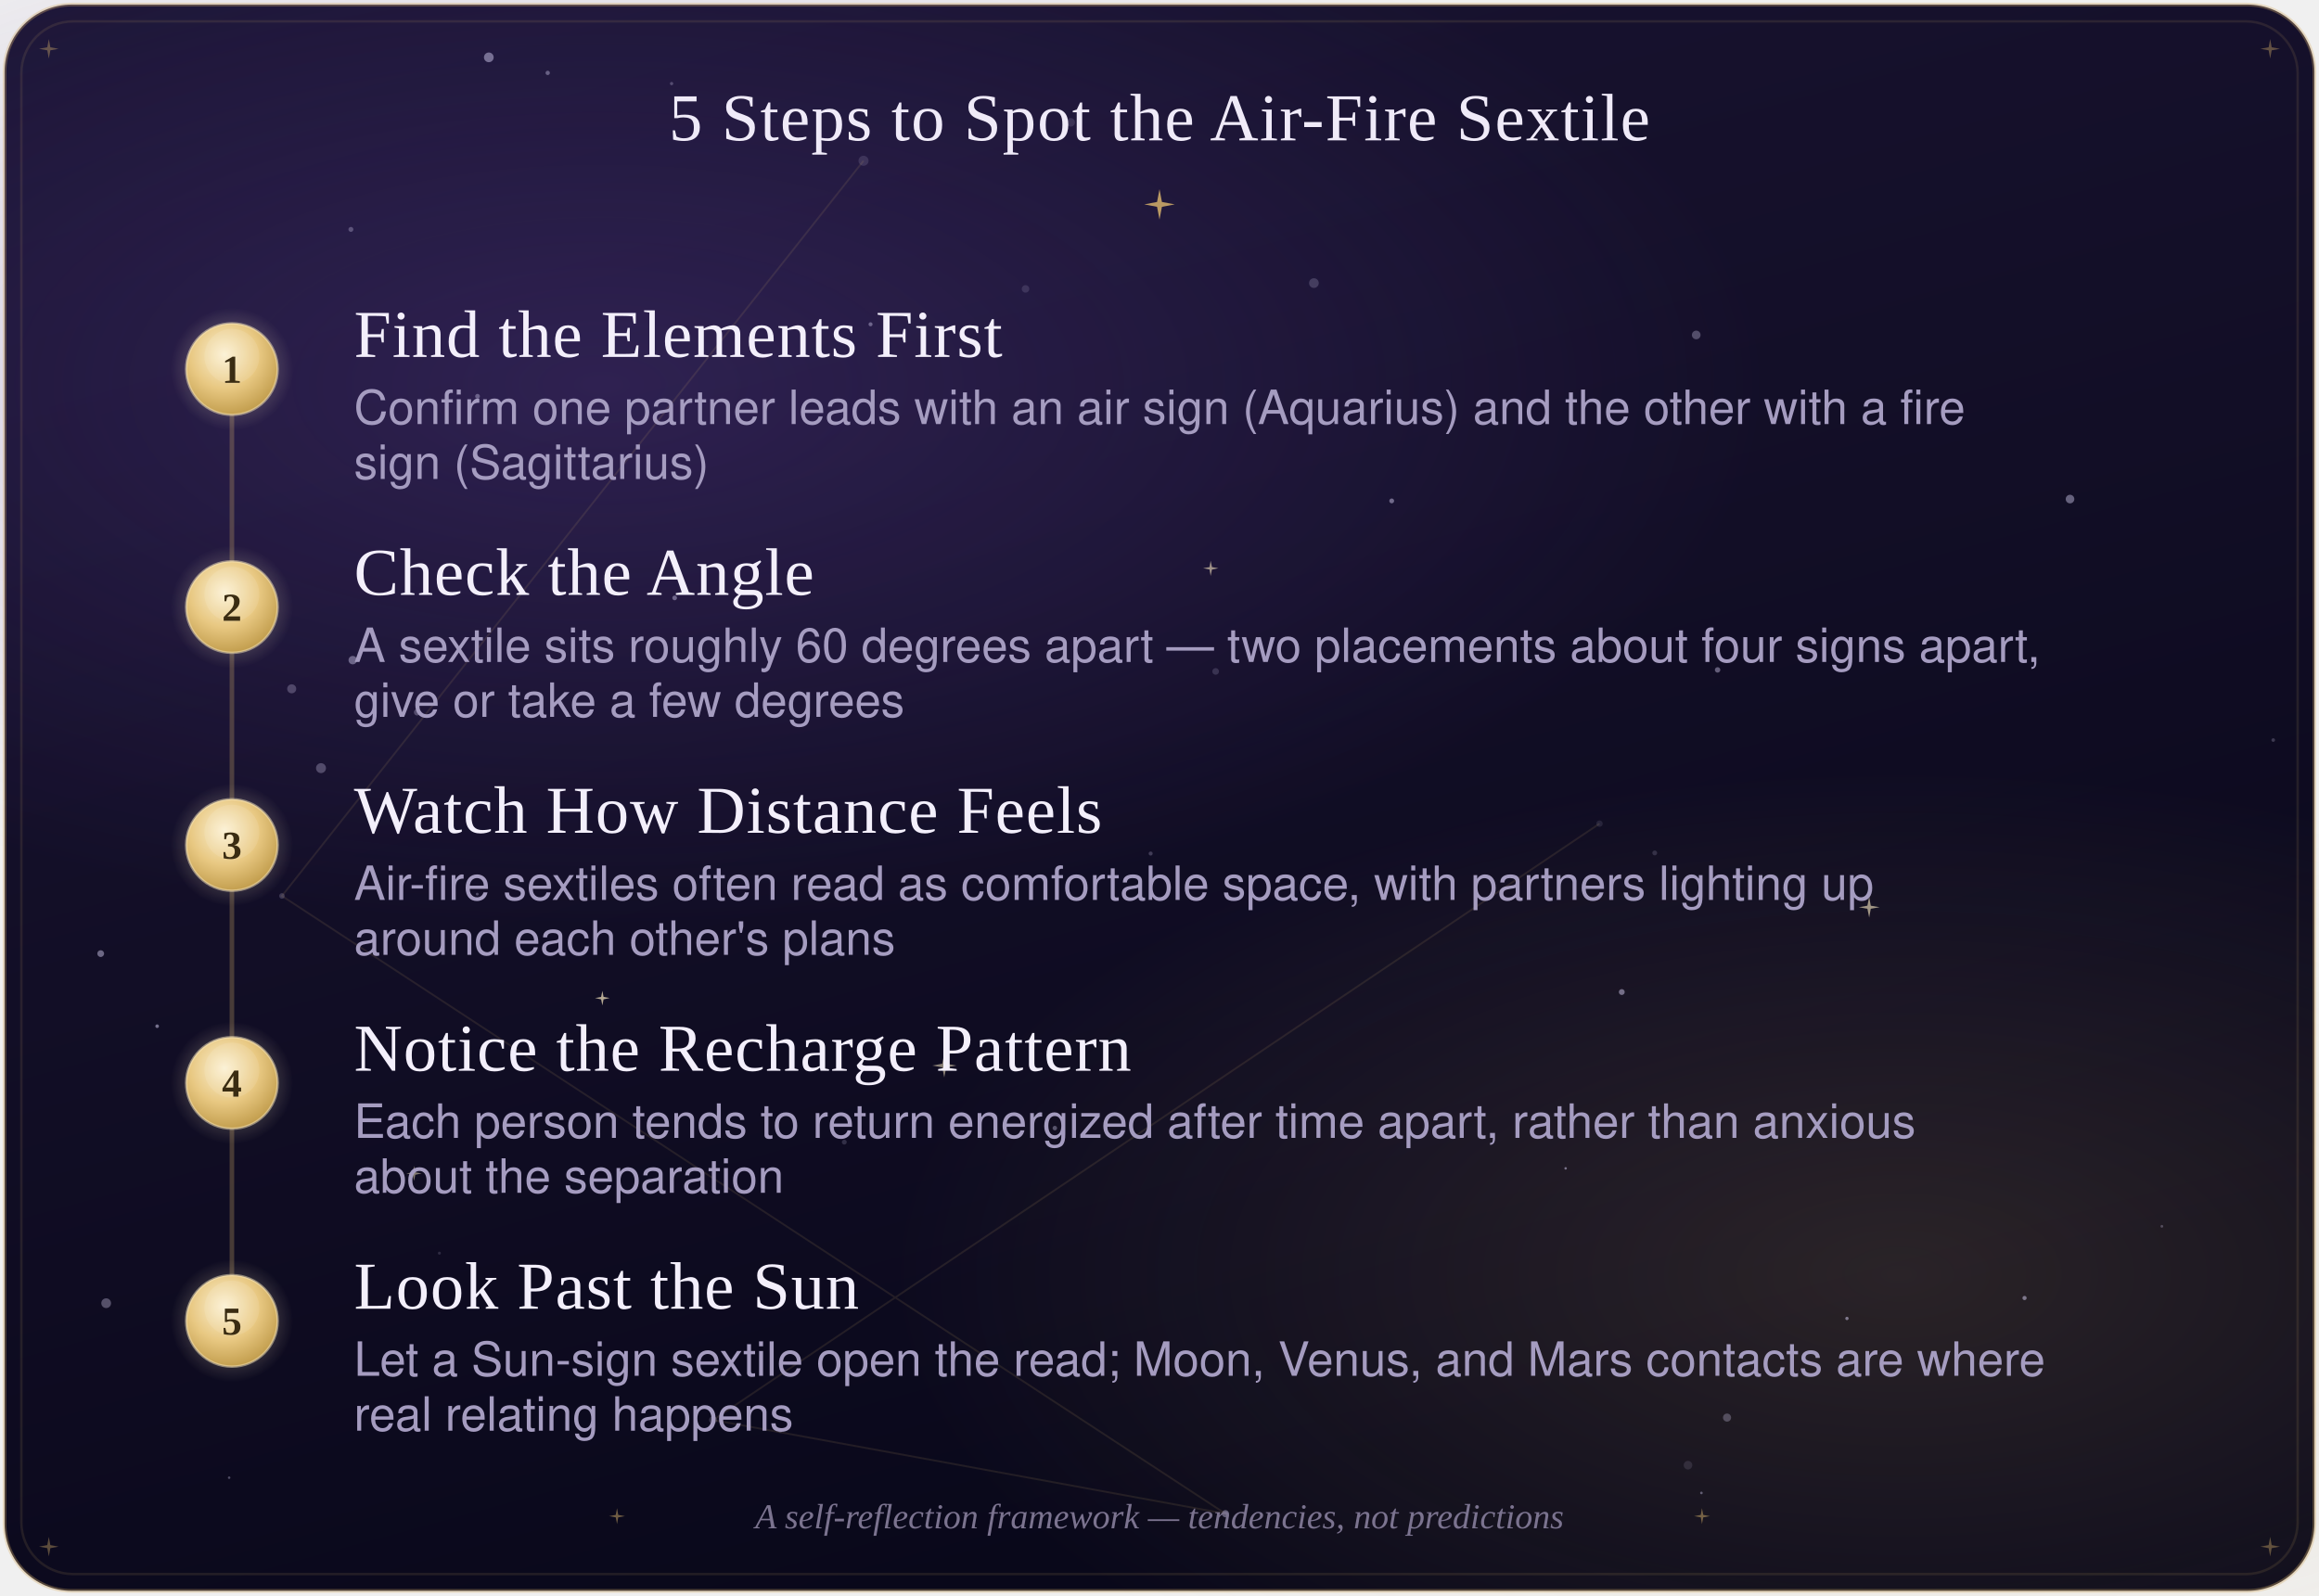
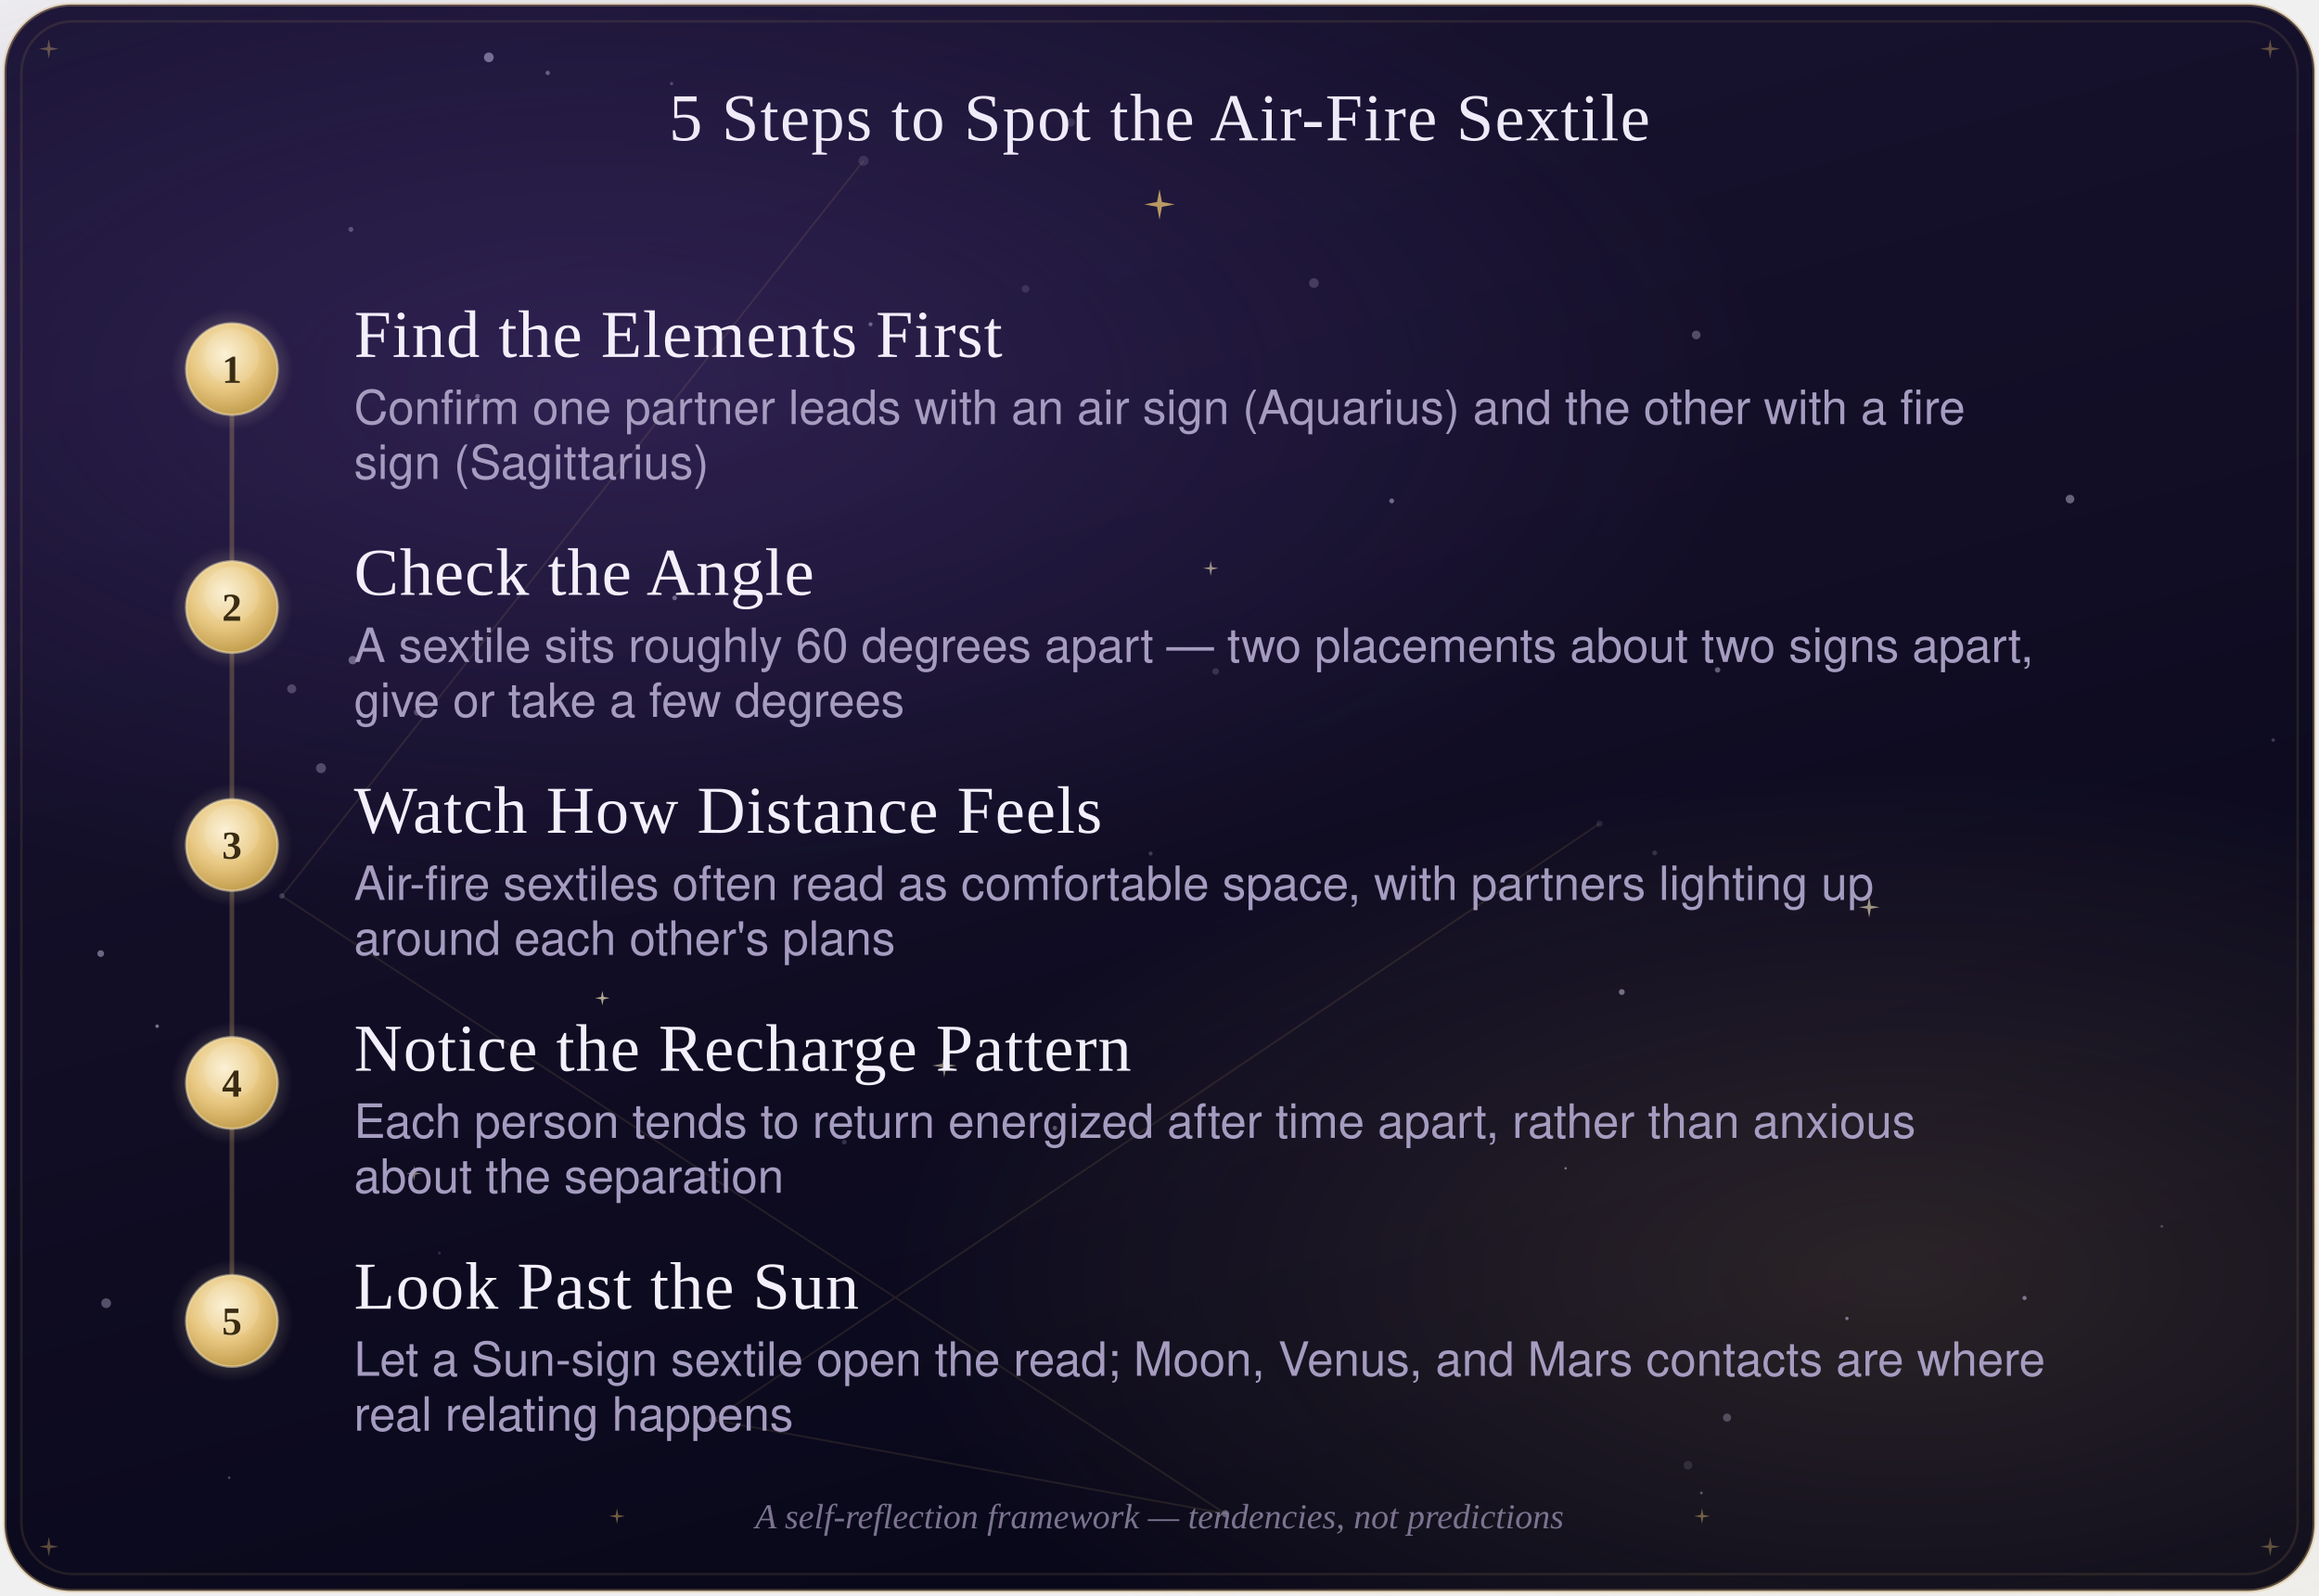
<svg xmlns="http://www.w3.org/2000/svg" viewBox="0 0 760 523" role="img" aria-label="5 Steps to Spot the Air-Fire Sextile">
  <defs>
    <linearGradient id="harrystylesandzokravitz0en-panel" x1="0" y1="0" x2="0.4" y2="1">
      <stop offset="0" stop-color="#1a1433" />
      <stop offset="0.55" stop-color="#120e26" />
      <stop offset="1" stop-color="#09081a" />
    </linearGradient>
    <radialGradient id="harrystylesandzokravitz0en-foil" cx="0.42" cy="0.34" r="0.75">
      <stop offset="0" stop-color="#fbf0d2" />
      <stop offset="0.5" stop-color="#e8c882" />
      <stop offset="1" stop-color="#b8923f" />
    </radialGradient>
    <radialGradient id="harrystylesandzokravitz0en-glow" cx="0.5" cy="0.5" r="0.5">
      <stop offset="0" stop-color="#f6e6bf" />
      <stop offset="1" stop-color="#f6e6bf" stop-opacity="0" />
    </radialGradient>
    <radialGradient id="harrystylesandzokravitz0en-neb1" cx="0.5" cy="0.5" r="0.5">
      <stop offset="0" stop-color="#6f4bb0" stop-opacity="0.28" />
      <stop offset="1" stop-color="#6f4bb0" stop-opacity="0" />
    </radialGradient>
    <radialGradient id="harrystylesandzokravitz0en-neb2" cx="0.5" cy="0.5" r="0.5">
      <stop offset="0" stop-color="#d4af6a" stop-opacity="0.16" />
      <stop offset="1" stop-color="#d4af6a" stop-opacity="0" />
    </radialGradient>
    <linearGradient id="harrystylesandzokravitz0en-rule" x1="0" y1="0" x2="1" y2="0">
      <stop offset="0" stop-color="#d4af6a" stop-opacity="0" />
      <stop offset="0.5" stop-color="#d4af6a" stop-opacity="0.6" />
      <stop offset="1" stop-color="#d4af6a" stop-opacity="0" />
    </linearGradient>
  </defs>
  <rect x="1.5" y="1.5" width="757" height="520" rx="22" fill="url(#harrystylesandzokravitz0en-panel)" />
  <ellipse cx="198" cy="126" rx="380" ry="178" fill="url(#harrystylesandzokravitz0en-neb1)" />
  <ellipse cx="623" cy="418" rx="334" ry="167" fill="url(#harrystylesandzokravitz0en-neb2)" />
  <circle cx="160.2" cy="18.8" r="1.59" fill="#cfc8ea" opacity="0.49" />
  <circle cx="283.0" cy="52.7" r="1.65" fill="#cfc8ea" opacity="0.15" />
  <circle cx="92.4" cy="293.7" r="0.91" fill="#cfc8ea" opacity="0.22" />
  <circle cx="156.4" cy="293.1" r="0.46" fill="#cfc8ea" opacity="0.32" />
  <circle cx="377.1" cy="279.8" r="0.66" fill="#cfc8ea" opacity="0.25" />
  <circle cx="605.3" cy="432.2" r="0.55" fill="#cfc8ea" opacity="0.53" />
  <circle cx="708.5" cy="402.0" r="0.45" fill="#cfc8ea" opacity="0.29" />
  <circle cx="531.5" cy="325.2" r="0.96" fill="#cfc8ea" opacity="0.50" />
  <circle cx="95.6" cy="225.8" r="1.48" fill="#cfc8ea" opacity="0.28" />
  <circle cx="663.5" cy="425.5" r="0.69" fill="#cfc8ea" opacity="0.52" />
  <circle cx="336.1" cy="94.7" r="1.23" fill="#cfc8ea" opacity="0.15" />
  <circle cx="430.6" cy="92.8" r="1.59" fill="#cfc8ea" opacity="0.22" />
  <circle cx="401.6" cy="496.2" r="1.18" fill="#cfc8ea" opacity="0.43" />
  <circle cx="220.1" cy="27.4" r="0.54" fill="#cfc8ea" opacity="0.29" />
  <circle cx="513.1" cy="383.0" r="0.41" fill="#cfc8ea" opacity="0.52" />
  <circle cx="678.4" cy="163.6" r="1.41" fill="#cfc8ea" opacity="0.45" />
  <circle cx="33.0" cy="312.6" r="1.11" fill="#cfc8ea" opacity="0.48" />
  <circle cx="557.6" cy="489.4" r="0.43" fill="#cfc8ea" opacity="0.41" />
  <circle cx="233.7" cy="465.5" r="1.29" fill="#cfc8ea" opacity="0.21" />
  <circle cx="524.2" cy="270.0" r="1.05" fill="#cfc8ea" opacity="0.12" />
  <circle cx="456.1" cy="164.2" r="0.79" fill="#cfc8ea" opacity="0.48" />
  <circle cx="115.6" cy="216.4" r="1.38" fill="#cfc8ea" opacity="0.44" />
  <circle cx="221.1" cy="196.0" r="0.77" fill="#cfc8ea" opacity="0.44" />
  <circle cx="276.7" cy="374.4" r="0.80" fill="#cfc8ea" opacity="0.19" />
  <circle cx="34.8" cy="427.2" r="1.60" fill="#cfc8ea" opacity="0.36" />
  <circle cx="285.3" cy="106.3" r="0.66" fill="#cfc8ea" opacity="0.42" />
  <circle cx="255.7" cy="469.1" r="0.63" fill="#cfc8ea" opacity="0.18" />
  <circle cx="555.9" cy="109.8" r="1.42" fill="#cfc8ea" opacity="0.33" />
  <circle cx="350.9" cy="40.1" r="1.40" fill="#cfc8ea" opacity="0.15" />
  <circle cx="398.4" cy="220.1" r="1.09" fill="#cfc8ea" opacity="0.18" />
  <circle cx="562.9" cy="219.6" r="0.89" fill="#cfc8ea" opacity="0.43" />
  <circle cx="105.2" cy="251.8" r="1.63" fill="#cfc8ea" opacity="0.31" />
  <circle cx="75.1" cy="484.4" r="0.41" fill="#cfc8ea" opacity="0.35" />
  <circle cx="136.7" cy="233.5" r="1.05" fill="#cfc8ea" opacity="0.31" />
  <circle cx="51.5" cy="336.4" r="0.59" fill="#cfc8ea" opacity="0.53" />
  <circle cx="179.5" cy="23.9" r="0.71" fill="#cfc8ea" opacity="0.40" />
  <circle cx="553.2" cy="480.3" r="1.41" fill="#cfc8ea" opacity="0.13" />
  <circle cx="542.3" cy="279.6" r="0.79" fill="#cfc8ea" opacity="0.18" />
  <circle cx="566.0" cy="464.7" r="1.33" fill="#cfc8ea" opacity="0.30" />
  <circle cx="156.5" cy="129.9" r="0.78" fill="#cfc8ea" opacity="0.39" />
  <circle cx="345.7" cy="369.8" r="0.74" fill="#cfc8ea" opacity="0.37" />
  <circle cx="144.0" cy="410.8" r="0.49" fill="#cfc8ea" opacity="0.17" />
  <circle cx="745.0" cy="242.6" r="0.59" fill="#cfc8ea" opacity="0.24" />
  <circle cx="115.0" cy="75.2" r="0.81" fill="#cfc8ea" opacity="0.32" />
  <path d="M 309.454 345.4 L 310.1 348.7 L 313.4 349.303 L 310.1 349.9 L 309.454 353.2 L 308.8 349.9 L 305.5 349.303 L 308.8 348.7 Z" fill="#f6e6bf" opacity="0.529" />
  <path d="M 135.696 382.2 L 136.1 384.3 L 138.2 384.66 L 136.1 385.1 L 135.696 387.1 L 135.3 385.1 L 133.2 384.66 L 135.3 384.3 Z" fill="#f6e6bf" opacity="0.511" />
  <path d="M 396.759 183.8 L 397.2 185.9 L 399.3 186.256 L 397.2 186.7 L 396.759 188.8 L 396.4 186.7 L 394.3 186.256 L 396.4 185.9 Z" fill="#f6e6bf" opacity="0.6" />
  <path d="M 197.416 324.8 L 197.8 326.8 L 199.8 327.164 L 197.8 327.6 L 197.416 329.6 L 197.0 327.6 L 195.0 327.164 L 197.0 326.8 Z" fill="#f6e6bf" opacity="0.718" />
  <path d="M 612.585 294.0 L 613.1 296.9 L 616.0 297.398 L 613.1 297.9 L 612.585 300.8 L 612.0 297.9 L 609.2 297.398 L 612.0 296.9 Z" fill="#f6e6bf" opacity="0.625" />
  <path d="M 283.0 52.7 L 92.4 293.7 L 401.6 496.2 L 233.7 465.5 L 524.2 270.0" fill="none" stroke="#d4af6a" stroke-width="0.6" opacity="0.12" />
  <rect x="1.5" y="1.5" width="757" height="520" rx="22" fill="none" stroke="#d4af6a" stroke-opacity="0.34" stroke-width="1.2" />
  <rect x="7" y="7" width="746" height="509" rx="17" fill="none" stroke="#d4af6a" stroke-opacity="0.12" stroke-width="0.8" />
  <path d="M 16 12.8 L 16.5 15.5 L 19.2 16 L 16.5 16.5 L 16 19.2 L 15.5 16.5 L 12.8 16 L 15.5 15.5 Z" fill="#d4af6a" opacity="0.4" />
  <path d="M 744 12.8 L 744.5 15.5 L 747.2 16 L 744.5 16.5 L 744 19.2 L 743.5 16.5 L 740.8 16 L 743.5 15.5 Z" fill="#d4af6a" opacity="0.4" />
  <path d="M 16 503.8 L 16.5 506.5 L 19.2 507 L 16.5 507.5 L 16 510.2 L 15.5 507.5 L 12.8 507 L 15.5 506.5 Z" fill="#d4af6a" opacity="0.4" />
  <path d="M 744 503.8 L 744.5 506.5 L 747.2 507 L 744.5 507.5 L 744 510.2 L 743.5 507.5 L 740.8 507 L 743.5 506.5 Z" fill="#d4af6a" opacity="0.4" />
  <text x="380" y="46" text-anchor="middle" font-family="Georgia, 'Times New Roman', serif" font-size="22" letter-spacing="0.4" fill="#efeaf8">5 Steps to Spot the Air-Fire Sextile</text>
  <line x1="230" y1="67" x2="368" y2="67" stroke="url(#harrystylesandzokravitz0en-rule)" stroke-width="1" />
  <line x1="392" y1="67" x2="530" y2="67" stroke="url(#harrystylesandzokravitz0en-rule)" stroke-width="1" />
  <path d="M 380 62.0 L 380.8 66.2 L 385.0 67 L 380.8 67.8 L 380 72.0 L 379.2 67.8 L 375.0 67 L 379.2 66.2 Z" fill="#d4af6a" opacity="0.85" />
  <line x1="76" y1="121" x2="76" y2="433" stroke="#d4af6a" stroke-opacity="0.28" stroke-width="1.5" />
  <circle cx="76" cy="121" r="20.0" fill="url(#harrystylesandzokravitz0en-glow)" opacity="0.5" />
  <circle cx="76" cy="121" r="15" fill="url(#harrystylesandzokravitz0en-foil)" stroke="#f6e6bf" stroke-opacity="0.5" stroke-width="0.8" />
  <circle cx="76" cy="116.8" r="9.0" fill="#ffffff" opacity="0.10" />
  <text x="76" y="125.5" text-anchor="middle" font-family="Georgia, 'Times New Roman', serif" font-size="13" font-weight="700" fill="#3a2c12">1</text>
  <text x="116" y="117.0" font-family="Georgia, 'Times New Roman', serif" font-size="22" letter-spacing="0.3" fill="#f3effb">Find the Elements First</text>
  <text x="116" y="139.0" font-family="Helvetica, Arial, sans-serif" font-size="15.5" fill="#a59cc0">Confirm one partner leads with an air sign (Aquarius) and the other with a fire</text>
  <text x="116" y="157.0" font-family="Helvetica, Arial, sans-serif" font-size="15.5" fill="#a59cc0">sign (Sagittarius)</text>
  <circle cx="76" cy="199" r="20.0" fill="url(#harrystylesandzokravitz0en-glow)" opacity="0.5" />
  <circle cx="76" cy="199" r="15" fill="url(#harrystylesandzokravitz0en-foil)" stroke="#f6e6bf" stroke-opacity="0.5" stroke-width="0.8" />
  <circle cx="76" cy="194.8" r="9.0" fill="#ffffff" opacity="0.10" />
  <text x="76" y="203.5" text-anchor="middle" font-family="Georgia, 'Times New Roman', serif" font-size="13" font-weight="700" fill="#3a2c12">2</text>
  <text x="116" y="195.0" font-family="Georgia, 'Times New Roman', serif" font-size="22" letter-spacing="0.3" fill="#f3effb">Check the Angle</text>
-   <text x="116" y="217.0" font-family="Helvetica, Arial, sans-serif" font-size="15.5" fill="#a59cc0">A sextile sits roughly 60 degrees apart — two placements about four signs apart,</text>
+   <text x="116" y="217.0" font-family="Helvetica, Arial, sans-serif" font-size="15.5" fill="#a59cc0">A sextile sits roughly 60 degrees apart — two placements about two signs apart,</text>
  <text x="116" y="235.0" font-family="Helvetica, Arial, sans-serif" font-size="15.5" fill="#a59cc0">give or take a few degrees</text>
  <circle cx="76" cy="277" r="20.0" fill="url(#harrystylesandzokravitz0en-glow)" opacity="0.5" />
  <circle cx="76" cy="277" r="15" fill="url(#harrystylesandzokravitz0en-foil)" stroke="#f6e6bf" stroke-opacity="0.5" stroke-width="0.8" />
  <circle cx="76" cy="272.8" r="9.0" fill="#ffffff" opacity="0.10" />
  <text x="76" y="281.5" text-anchor="middle" font-family="Georgia, 'Times New Roman', serif" font-size="13" font-weight="700" fill="#3a2c12">3</text>
  <text x="116" y="273.0" font-family="Georgia, 'Times New Roman', serif" font-size="22" letter-spacing="0.3" fill="#f3effb">Watch How Distance Feels</text>
  <text x="116" y="295.0" font-family="Helvetica, Arial, sans-serif" font-size="15.5" fill="#a59cc0">Air-fire sextiles often read as comfortable space, with partners lighting up</text>
  <text x="116" y="313.0" font-family="Helvetica, Arial, sans-serif" font-size="15.5" fill="#a59cc0">around each other's plans</text>
  <circle cx="76" cy="355" r="20.0" fill="url(#harrystylesandzokravitz0en-glow)" opacity="0.5" />
  <circle cx="76" cy="355" r="15" fill="url(#harrystylesandzokravitz0en-foil)" stroke="#f6e6bf" stroke-opacity="0.5" stroke-width="0.8" />
  <circle cx="76" cy="350.8" r="9.0" fill="#ffffff" opacity="0.10" />
  <text x="76" y="359.5" text-anchor="middle" font-family="Georgia, 'Times New Roman', serif" font-size="13" font-weight="700" fill="#3a2c12">4</text>
  <text x="116" y="351.0" font-family="Georgia, 'Times New Roman', serif" font-size="22" letter-spacing="0.3" fill="#f3effb">Notice the Recharge Pattern</text>
  <text x="116" y="373.0" font-family="Helvetica, Arial, sans-serif" font-size="15.5" fill="#a59cc0">Each person tends to return energized after time apart, rather than anxious</text>
  <text x="116" y="391.0" font-family="Helvetica, Arial, sans-serif" font-size="15.5" fill="#a59cc0">about the separation</text>
  <circle cx="76" cy="433" r="20.0" fill="url(#harrystylesandzokravitz0en-glow)" opacity="0.5" />
  <circle cx="76" cy="433" r="15" fill="url(#harrystylesandzokravitz0en-foil)" stroke="#f6e6bf" stroke-opacity="0.5" stroke-width="0.8" />
  <circle cx="76" cy="428.8" r="9.0" fill="#ffffff" opacity="0.10" />
  <text x="76" y="437.5" text-anchor="middle" font-family="Georgia, 'Times New Roman', serif" font-size="13" font-weight="700" fill="#3a2c12">5</text>
  <text x="116" y="429.0" font-family="Georgia, 'Times New Roman', serif" font-size="22" letter-spacing="0.3" fill="#f3effb">Look Past the Sun</text>
  <text x="116" y="451.0" font-family="Helvetica, Arial, sans-serif" font-size="15.5" fill="#a59cc0">Let a Sun-sign sextile open the read; Moon, Venus, and Mars contacts are where</text>
  <text x="116" y="469.0" font-family="Helvetica, Arial, sans-serif" font-size="15.5" fill="#a59cc0">real relating happens</text>
  <path d="M 202.227 494.4 L 202.6 496.6 L 204.8 497 L 202.6 497.4 L 202.227 499.6 L 201.8 497.4 L 199.6 497 L 201.8 496.6 Z" fill="#d4af6a" opacity="0.5" />
  <text x="380" y="501" text-anchor="middle" font-family="Georgia, 'Times New Roman', serif" font-style="italic" font-size="11.5" fill="#7b738f">A self-reflection framework — tendencies, not predictions</text>
  <path d="M 557.773 494.4 L 558.2 496.6 L 560.4 497 L 558.2 497.4 L 557.773 499.6 L 557.4 497.4 L 555.2 497 L 557.4 496.6 Z" fill="#d4af6a" opacity="0.5" />
</svg>
